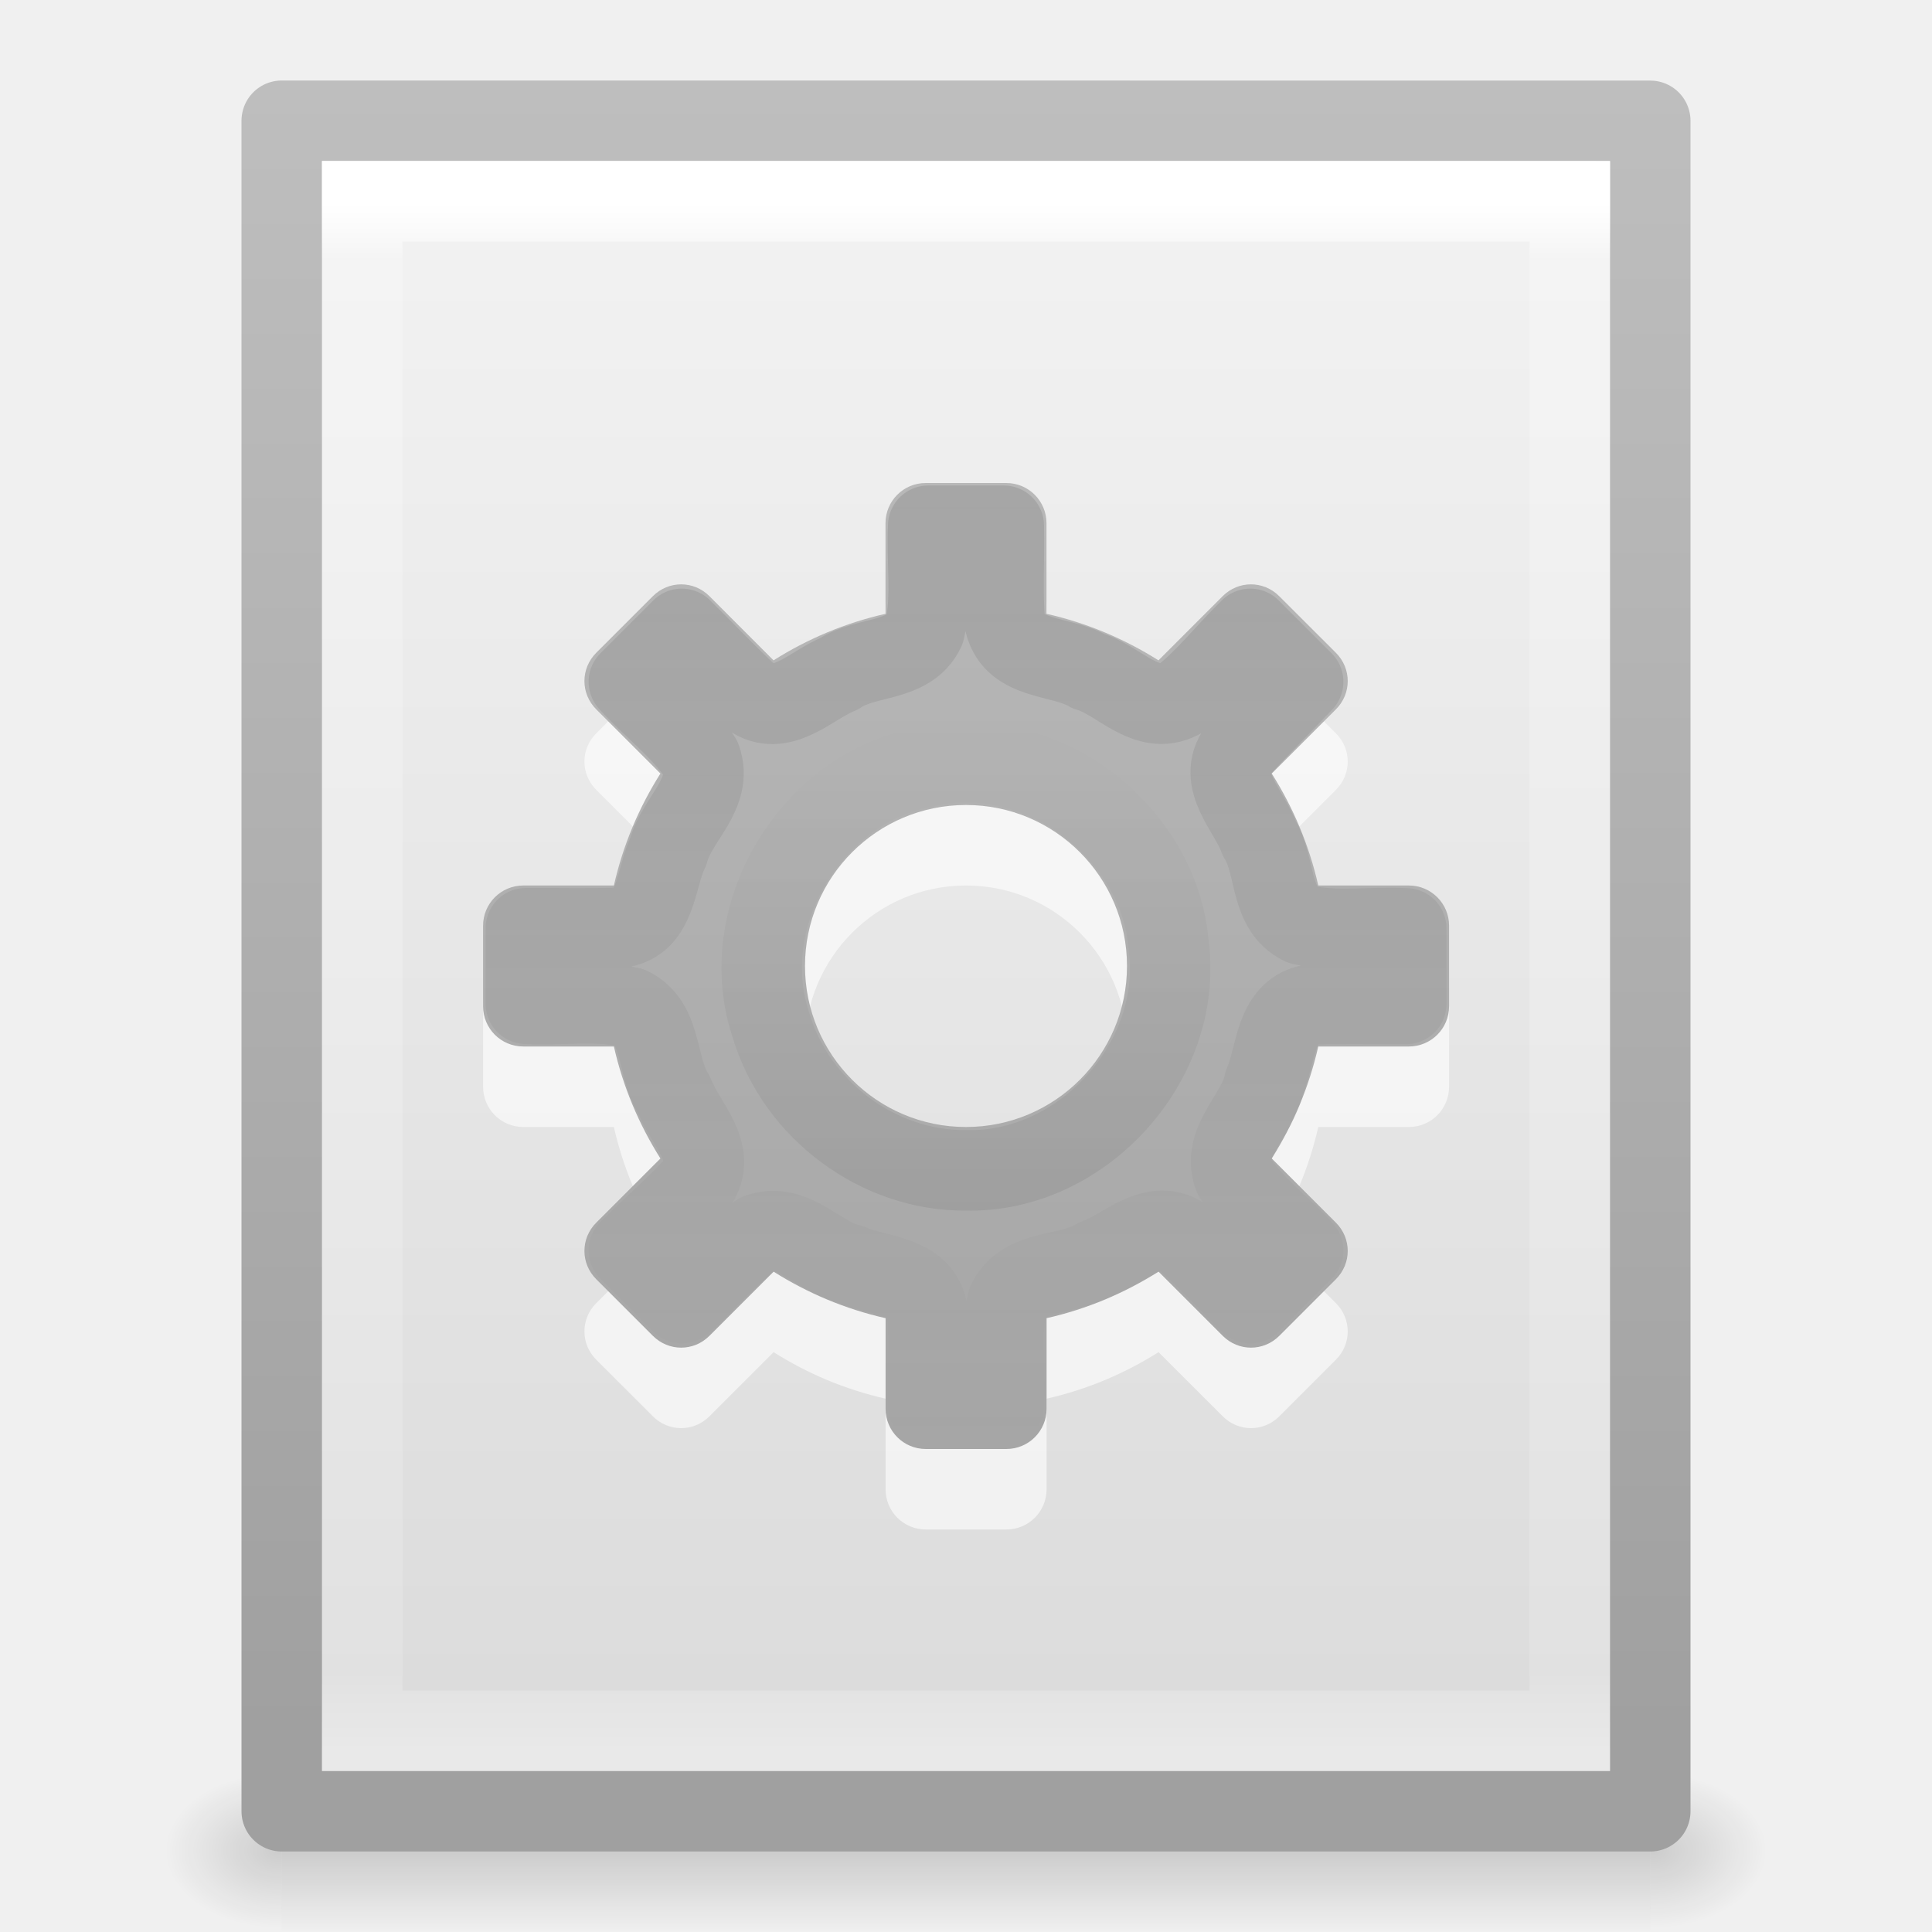
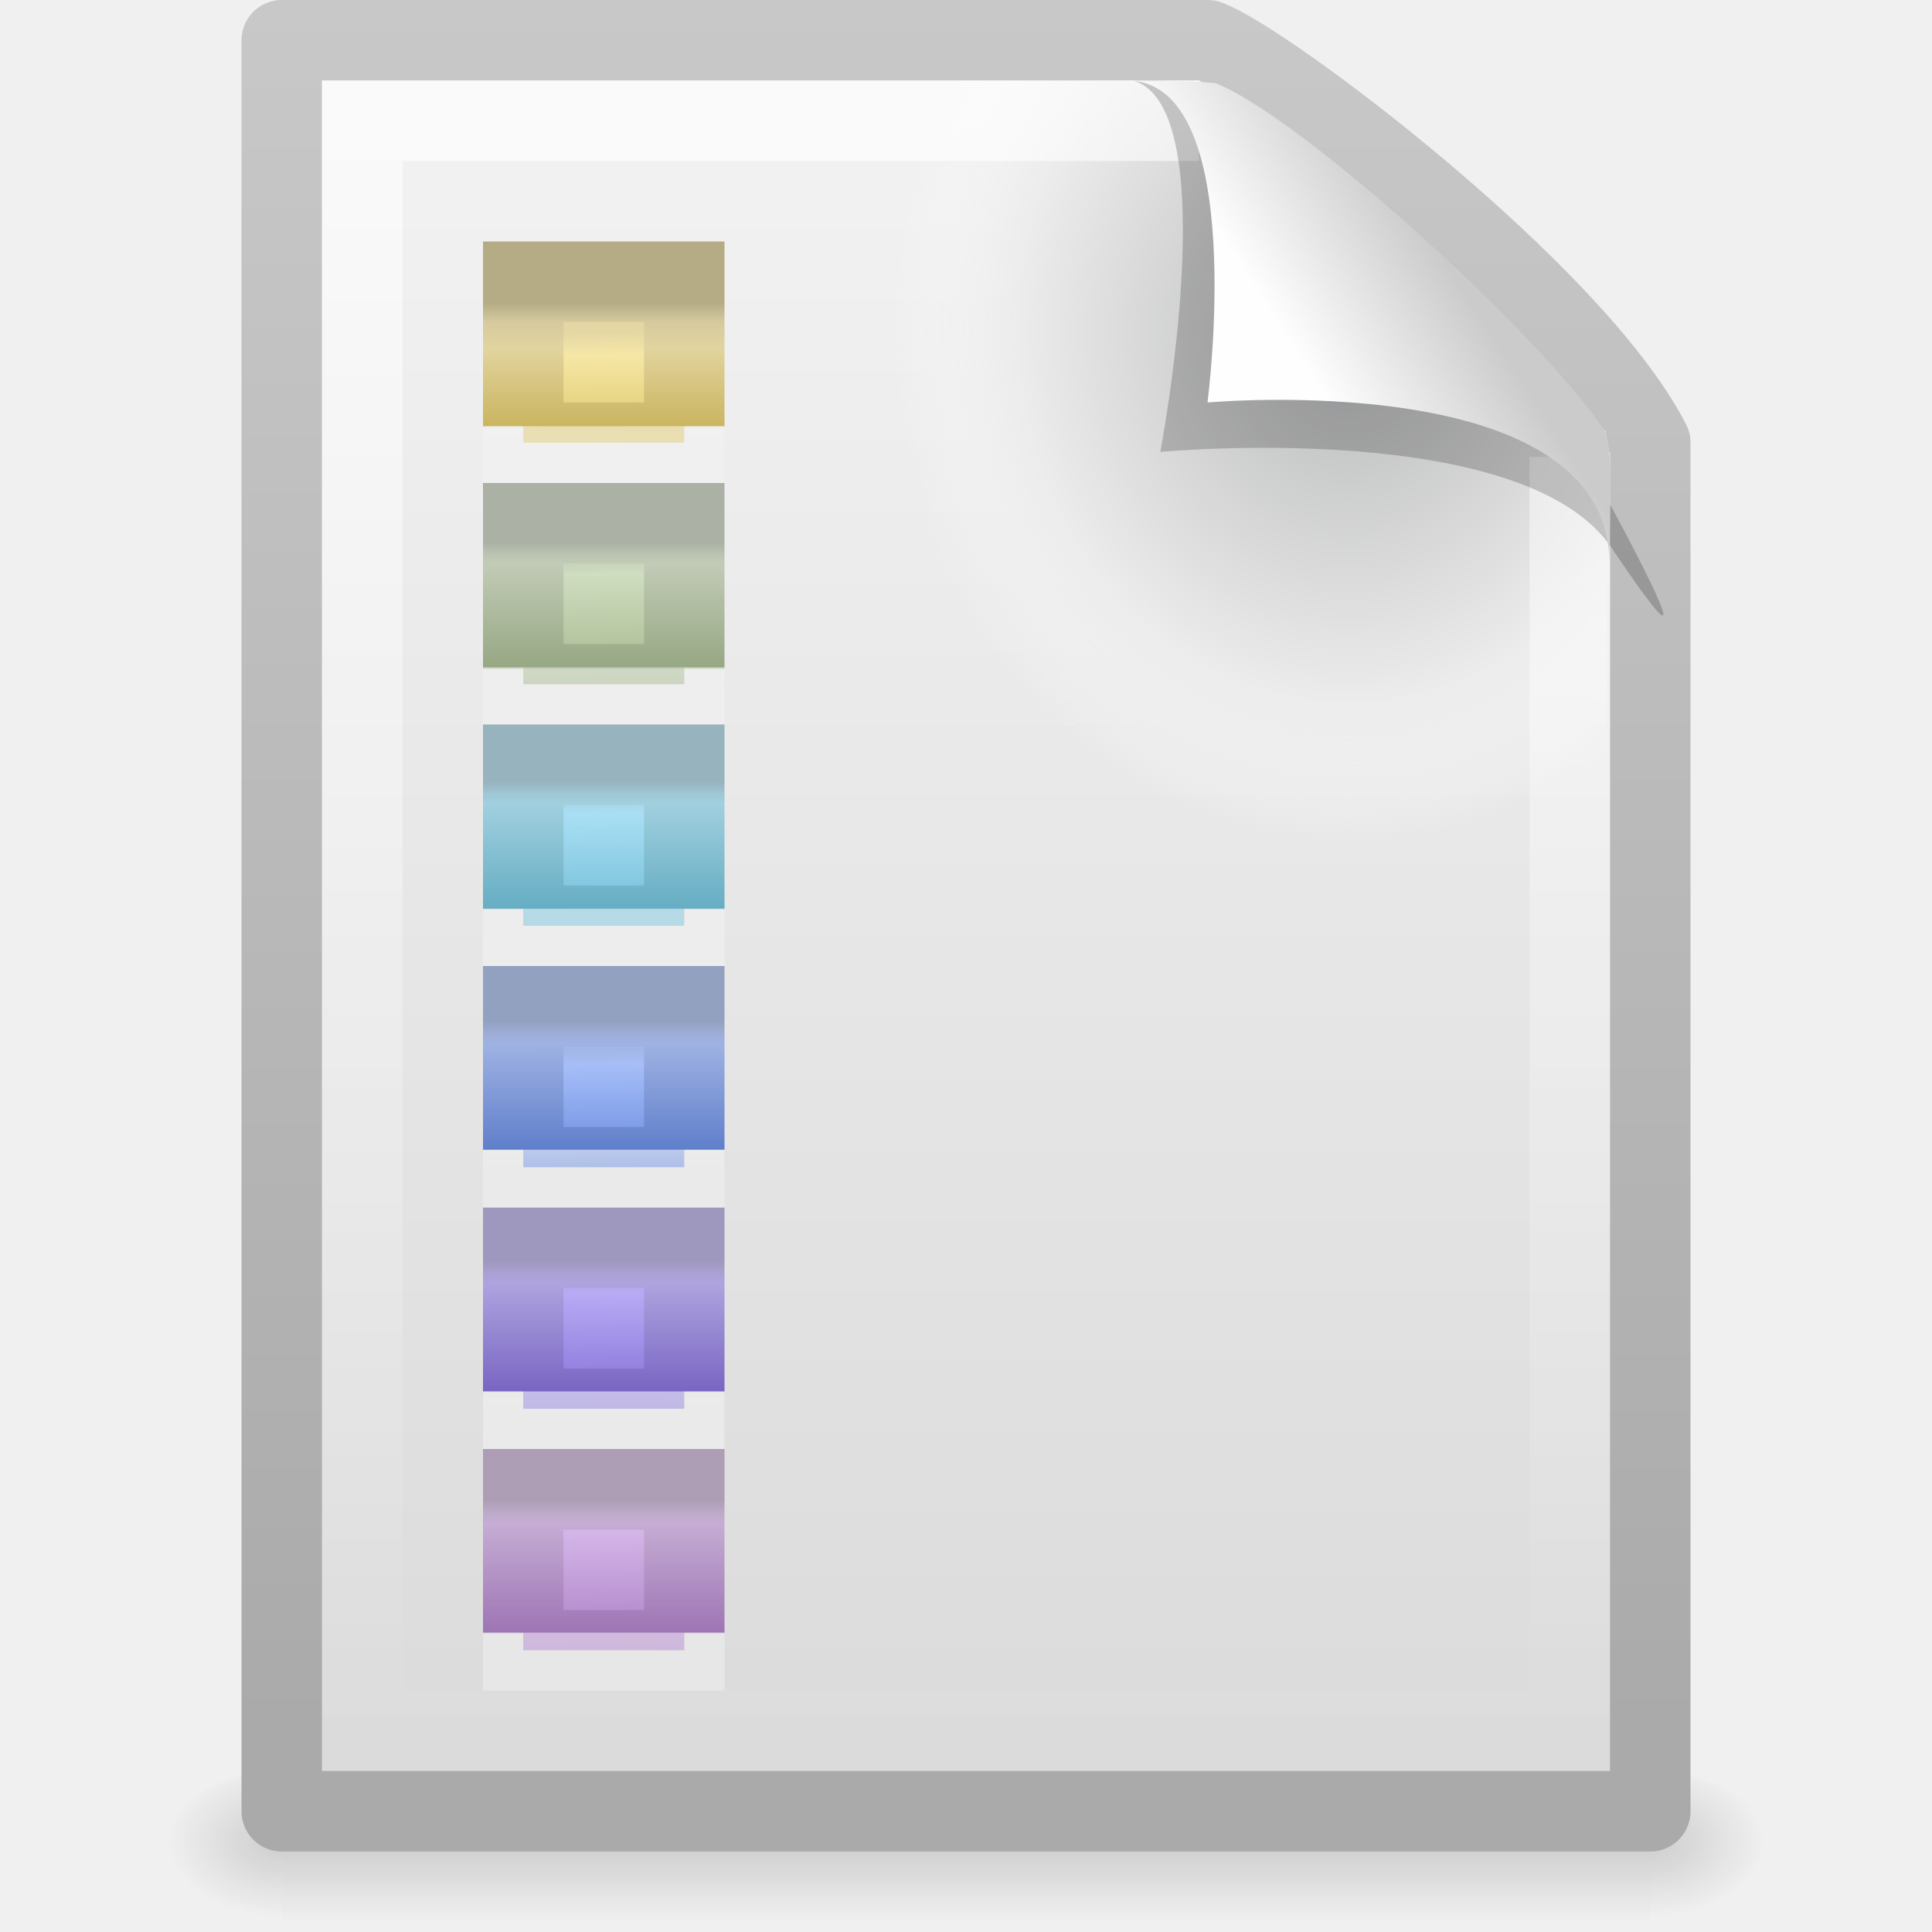
- <svg xmlns="http://www.w3.org/2000/svg" xmlns:xlink="http://www.w3.org/1999/xlink" version="1.1" width="24" height="24" id="svg3828">
-   <defs id="defs3830">
-     <linearGradient x1="24" y1="5.564" x2="24" y2="43" id="linearGradient3119" xlink:href="#linearGradient3977" gradientUnits="userSpaceOnUse" gradientTransform="matrix(0.4054051,0,0,0.5135135,2.269687,7.675681)" />
-     <linearGradient id="linearGradient3977">
-       <stop id="stop3979" style="stop-color:#ffffff;stop-opacity:1" offset="0" />
-       <stop id="stop3981" style="stop-color:#ffffff;stop-opacity:0.235" offset="0.036" />
-       <stop id="stop3983" style="stop-color:#ffffff;stop-opacity:0.157" offset="0.951" />
-       <stop id="stop3985" style="stop-color:#ffffff;stop-opacity:0.392" offset="1" />
+ <svg xmlns="http://www.w3.org/2000/svg" xmlns:xlink="http://www.w3.org/1999/xlink" version="1" width="24" height="24">
+   <defs>
+     <linearGradient id="g">
+       <stop offset="0" stop-opacity="0" />
+       <stop offset=".5" />
+       <stop offset="1" stop-opacity="0" />
    </linearGradient>
-     <linearGradient x1="25.132" y1="0.985" x2="25.132" y2="47.013" id="linearGradient3122" xlink:href="#linearGradient3600-4" gradientUnits="userSpaceOnUse" gradientTransform="matrix(0.4857154,0,0,0.4562967,0.3428289,8.348862)" />
-     <linearGradient id="linearGradient3600-4">
-       <stop id="stop3602-7" style="stop-color:#f4f4f4;stop-opacity:1" offset="0" />
-       <stop id="stop3604-6" style="stop-color:#dbdbdb;stop-opacity:1" offset="1" />
+     <linearGradient id="f">
+       <stop offset="0" />
+       <stop offset="1" stop-opacity="0" />
    </linearGradient>
-     <linearGradient x1="-51.786" y1="50.786" x2="-51.786" y2="2.906" id="linearGradient3124" xlink:href="#linearGradient3104-5" gradientUnits="userSpaceOnUse" gradientTransform="matrix(0.3922136,0,0,0.4270257,29.1993,7.840329)" />
-     <linearGradient id="linearGradient3104-5">
-       <stop id="stop3106-6" style="stop-color:#a0a0a0;stop-opacity:1" offset="0" />
-       <stop id="stop3108-9" style="stop-color:#bebebe;stop-opacity:1" offset="1" />
+     <linearGradient id="e">
+       <stop offset="0" stop-color="#aaa" />
+       <stop offset="1" stop-color="#c8c8c8" />
    </linearGradient>
-     <radialGradient cx="605.714" cy="486.648" r="117.143" fx="605.714" fy="486.648" id="radialGradient3045" xlink:href="#linearGradient5060" gradientUnits="userSpaceOnUse" gradientTransform="matrix(0.01204859,0,0,0.0082353,13.23879,26.98056)" />
-     <linearGradient id="linearGradient5060">
-       <stop id="stop5062" style="stop-color:#000000;stop-opacity:1" offset="0" />
-       <stop id="stop5064" style="stop-color:#000000;stop-opacity:0" offset="1" />
+     <linearGradient id="d">
+       <stop offset="0" stop-color="#f4f4f4" />
+       <stop offset="1" stop-color="#dbdbdb" />
    </linearGradient>
-     <radialGradient cx="605.714" cy="486.648" r="117.143" fx="605.714" fy="486.648" id="radialGradient3048" xlink:href="#linearGradient5060" gradientUnits="userSpaceOnUse" gradientTransform="matrix(-0.01204859,0,0,0.0082353,10.76121,26.98056)" />
-     <linearGradient id="linearGradient5048">
-       <stop id="stop5050" style="stop-color:#000000;stop-opacity:0" offset="0" />
-       <stop id="stop5056" style="stop-color:#000000;stop-opacity:1" offset="0.5" />
-       <stop id="stop5052" style="stop-color:#000000;stop-opacity:0" offset="1" />
+     <radialGradient cx="102" cy="112.305" r="139.559" id="c" gradientUnits="userSpaceOnUse">
+       <stop offset="0" stop-color="#b7b8b9" />
+       <stop offset=".174" stop-color="#ececec" />
+       <stop offset=".239" stop-color="#fafafa" stop-opacity="0" />
+       <stop offset=".301" stop-color="#fff" stop-opacity="0" />
+       <stop offset=".531" stop-color="#fafafa" stop-opacity="0" />
+       <stop offset=".845" stop-color="#ebecec" stop-opacity="0" />
+       <stop offset="1" stop-color="#e1e2e3" stop-opacity="0" />
+     </radialGradient>
+     <linearGradient id="b">
+       <stop offset="0" stop-color="#fff" />
+       <stop offset="1" stop-color="#fff" stop-opacity="0" />
    </linearGradient>
-     <linearGradient x1="302.857" y1="366.648" x2="302.857" y2="609.505" id="linearGradient3826" xlink:href="#linearGradient5048" gradientUnits="userSpaceOnUse" gradientTransform="matrix(0.0352071,0,0,0.0082353,-0.724852,26.98055)" />
-     <linearGradient x1="12.913" y1="14.076" x2="12.913" y2="23.089" id="linearGradient4109" xlink:href="#linearGradient4097" gradientUnits="userSpaceOnUse" gradientTransform="matrix(1,0,0,-1,0,32.00638)" />
-     <linearGradient id="linearGradient4097">
-       <stop id="stop4099" style="stop-color:#000000;stop-opacity:1" offset="0" />
-       <stop id="stop4101" style="stop-color:#000000;stop-opacity:0" offset="1" />
+     <linearGradient id="a">
+       <stop offset="0" stop-color="#fefefe" />
+       <stop offset="1" stop-color="#cbcbcb" />
    </linearGradient>
-     <linearGradient x1="12.913" y1="14.076" x2="12.913" y2="25.963" id="linearGradient4103" xlink:href="#linearGradient4097" gradientUnits="userSpaceOnUse" gradientTransform="translate(0,-8)" />
-     <linearGradient x1="12.098" y1="29.917" x2="12.098" y2="9.984" id="linearGradient4119" xlink:href="#linearGradient3104-5" gradientUnits="userSpaceOnUse" gradientTransform="translate(0,-8)" />
+     <linearGradient x1="32.892" y1="8.059" x2="36.358" y2="5.457" id="A" xlink:href="#a" gradientUnits="userSpaceOnUse" gradientTransform="matrix(.478 0 0 .552 .372 -.076)" />
+     <linearGradient x1="24" y1="2" x2="24" y2="46.017" id="z" xlink:href="#b" gradientUnits="userSpaceOnUse" gradientTransform="matrix(.455 0 0 .465 1.091 .337)" />
+     <radialGradient cx="92.09" cy="102.703" r="139.559" fx="92.09" fy="102.703" id="y" xlink:href="#c" gradientUnits="userSpaceOnUse" gradientTransform="matrix(.17 0 0 -.191 1.106 23.717)" />
+     <linearGradient x1="25.132" y1=".985" x2="25.132" y2="47.013" id="w" xlink:href="#d" gradientUnits="userSpaceOnUse" gradientTransform="matrix(.486 0 0 .478 .343 -.706)" />
+     <linearGradient x1="-51.786" y1="50.786" x2="-51.786" y2="2.906" id="x" xlink:href="#e" gradientUnits="userSpaceOnUse" gradientTransform="matrix(.392 0 0 .447 29.199 -1.239)" />
+     <radialGradient cx="605.714" cy="486.648" r="117.143" fx="605.714" fy="486.648" id="v" xlink:href="#f" gradientUnits="userSpaceOnUse" gradientTransform="matrix(.012 0 0 .008 13.239 18.981)" />
+     <radialGradient cx="605.714" cy="486.648" r="117.143" fx="605.714" fy="486.648" id="u" xlink:href="#f" gradientUnits="userSpaceOnUse" gradientTransform="matrix(-.012 0 0 .008 10.761 18.981)" />
+     <linearGradient x1="302.857" y1="366.648" x2="302.857" y2="609.505" id="t" xlink:href="#g" gradientUnits="userSpaceOnUse" gradientTransform="matrix(.035 0 0 .008 -.725 18.981)" />
+     <linearGradient x1="-125.599" y1="77.09" x2="-125.47" y2="83.734" id="L" xlink:href="#h" gradientUnits="userSpaceOnUse" gradientTransform="matrix(.301 0 0 .223 45.306 -4.145)" />
+     <linearGradient id="h">
+       <stop offset="0" stop-color="#a3b7e6" />
+       <stop offset=".121" stop-color="#a6bef8" />
+       <stop offset="1" stop-color="#6588dd" />
+     </linearGradient>
+     <linearGradient x1="-122.152" y1="75.477" x2="-122.151" y2="83.734" id="M" xlink:href="#i" gradientUnits="userSpaceOnUse" gradientTransform="matrix(.301 0 0 .223 45.306 -4.145)" />
+     <linearGradient id="i">
+       <stop offset="0" stop-color="#93a1c1" />
+       <stop offset=".084" stop-color="#9dadd7" />
+       <stop offset=".149" stop-color="#9fb2e3" />
+       <stop offset=".864" stop-color="#607fcb" />
+       <stop offset=".871" stop-color="#f2f2f2" stop-opacity=".569" />
+       <stop offset="1" stop-color="#f2f2f2" stop-opacity=".509" />
+     </linearGradient>
+     <linearGradient x1="-125.599" y1="76.398" x2="-125.471" y2="83.957" id="J" xlink:href="#j" gradientUnits="userSpaceOnUse" gradientTransform="matrix(.301 0 0 .223 45.306 1.806)" />
+     <linearGradient id="j">
+       <stop offset="0" stop-color="#c9b1d6" />
+       <stop offset=".121" stop-color="#d4b5e7" />
+       <stop offset="1" stop-color="#a97cc4" />
+     </linearGradient>
+     <linearGradient x1="-122.152" y1="75.477" x2="-122.152" y2="83.957" id="K" xlink:href="#k" gradientUnits="userSpaceOnUse" gradientTransform="matrix(.301 0 0 .223 45.306 1.806)" />
+     <linearGradient id="k">
+       <stop offset="0" stop-color="#ad9eb6" />
+       <stop offset=".084" stop-color="#bdaaca" />
+       <stop offset=".149" stop-color="#c6add4" />
+       <stop offset=".866" stop-color="#9e75b5" />
+       <stop offset=".876" stop-color="#f2f2f2" stop-opacity=".5" />
+       <stop offset="1" stop-color="#f2f2f2" stop-opacity=".5" />
+     </linearGradient>
+     <linearGradient x1="-125.599" y1="76.398" x2="-125.471" y2="83.845" id="H" xlink:href="#l" gradientUnits="userSpaceOnUse" gradientTransform="matrix(.301 0 0 .223 45.306 -1.17)" />
+     <linearGradient id="l">
+       <stop offset="0" stop-color="#b4a9e1" />
+       <stop offset=".121" stop-color="#b8aaf4" />
+       <stop offset="1" stop-color="#806cd5" />
+     </linearGradient>
+     <linearGradient x1="-122.152" y1="75.477" x2="-122.152" y2="83.845" id="I" xlink:href="#m" gradientUnits="userSpaceOnUse" gradientTransform="matrix(.301 0 0 .223 45.306 -1.17)" />
+     <linearGradient id="m">
+       <stop offset="0" stop-color="#9e98be" />
+       <stop offset=".084" stop-color="#aba1d3" />
+       <stop offset=".149" stop-color="#afa3df" />
+       <stop offset=".866" stop-color="#7966c3" />
+       <stop offset=".876" stop-color="#f2f2f2" stop-opacity=".569" />
+       <stop offset="1" stop-color="#f2f2f2" stop-opacity=".56" />
+     </linearGradient>
+     <linearGradient x1="-125.599" y1="76.398" x2="-125.471" y2="83.622" id="F" xlink:href="#n" gradientUnits="userSpaceOnUse" gradientTransform="matrix(.301 0 0 .223 45.306 -7.12)" />
+     <linearGradient id="n">
+       <stop offset="0" stop-color="#a7d3e1" />
+       <stop offset=".121" stop-color="#a9dff4" />
+       <stop offset="1" stop-color="#6cbad5" />
+     </linearGradient>
+     <linearGradient x1="-122.152" y1="75.477" x2="-122.152" y2="83.622" id="G" xlink:href="#o" gradientUnits="userSpaceOnUse" gradientTransform="matrix(.301 0 0 .223 45.306 -7.12)" />
+     <linearGradient id="o">
+       <stop offset="0" stop-color="#97b3be" />
+       <stop offset=".084" stop-color="#a0c7d4" />
+       <stop offset=".149" stop-color="#a1d0df" />
+       <stop offset=".865" stop-color="#66adc3" />
+       <stop offset=".874" stop-color="#f2f2f2" stop-opacity=".517" />
+       <stop offset="1" stop-color="#f2f2f2" stop-opacity=".543" />
+     </linearGradient>
+     <linearGradient x1="-125.599" y1="77.09" x2="-125.47" y2="83.399" id="D" xlink:href="#p" gradientUnits="userSpaceOnUse" gradientTransform="matrix(.301 0 0 .223 45.306 -13.07)" />
+     <linearGradient id="p">
+       <stop offset="0" stop-color="#e4d7a4" />
+       <stop offset=".204" stop-color="#f6e7a6" />
+       <stop offset="1" stop-color="#dbc465" />
+     </linearGradient>
+     <linearGradient x1="-122.152" y1="75.477" x2="-122.151" y2="83.399" id="E" xlink:href="#q" gradientUnits="userSpaceOnUse" gradientTransform="matrix(.301 0 0 .223 45.306 -13.07)" />
+     <linearGradient id="q">
+       <stop offset="0" stop-color="#b5ac86" />
+       <stop offset=".139" stop-color="#d6ca9e" />
+       <stop offset=".313" stop-color="#e2d49f" />
+       <stop offset=".863" stop-color="#cab560" />
+       <stop offset=".875" stop-color="#f2f2f2" stop-opacity=".483" />
+       <stop offset="1" stop-color="#f2f2f2" stop-opacity=".578" />
+     </linearGradient>
+     <linearGradient id="r">
+       <stop offset="0" stop-color="#c5cfb9" />
+       <stop offset=".121" stop-color="#cfddc0" />
+       <stop offset="1" stop-color="#a3b68a" />
+     </linearGradient>
+     <linearGradient id="s">
+       <stop offset="0" stop-color="#abb1a5" />
+       <stop offset=".084" stop-color="#bac4b0" />
+       <stop offset=".149" stop-color="#c2cbb6" />
+       <stop offset=".862" stop-color="#97a884" />
+       <stop offset=".883" stop-color="#f2f2f2" stop-opacity=".526" />
+       <stop offset="1" stop-color="#f2f2f2" stop-opacity=".509" />
+     </linearGradient>
+     <linearGradient x1="-125.599" y1="76.398" x2="-125.471" y2="83.51" id="B" xlink:href="#r" gradientUnits="userSpaceOnUse" gradientTransform="matrix(.301 0 0 .223 45.306 -10.095)" />
+     <linearGradient x1="-122.152" y1="75.477" x2="-122.152" y2="83.51" id="C" xlink:href="#s" gradientUnits="userSpaceOnUse" gradientTransform="matrix(.301 0 0 .223 45.306 -10.095)" />
  </defs>
-   <g transform="translate(0,-8)" id="layer1">
-     <rect width="17" height="2" x="3.5" y="30" id="rect2879" style="opacity:0.15;fill:url(#linearGradient3826);fill-opacity:1;fill-rule:nonzero;stroke:none;stroke-width:1;marker:none;visibility:visible;display:inline;overflow:visible" />
-     <path d="m 3.5,30 c 0,0 0,2 0,2 C 2.88,32.004 2,31.552 2,31 2,30.448 2.692,30 3.5,30 z" id="path2881" style="opacity:0.15;fill:url(#radialGradient3048);fill-opacity:1;fill-rule:nonzero;stroke:none;stroke-width:1;marker:none;visibility:visible;display:inline;overflow:visible" />
-     <path d="m 20.5,30 c 0,0 0,2 0,2 0.62,0.004 1.5,-0.448 1.5,-1 0,-0.552 -0.692,-1 -1.5,-1 z" id="path2883" style="opacity:0.15;fill:url(#radialGradient3045);fill-opacity:1;fill-rule:nonzero;stroke:none;stroke-width:1;marker:none;visibility:visible;display:inline;overflow:visible" />
-     <path d="m 3.5,9.5 c 3.896,0 17,0.001 17,0.001 l 2.1e-5,20.999 c 0,0 -11.333,0 -17,0 0,-7 0,-14 0,-21 z" id="path4160-3" style="fill:url(#linearGradient3122);fill-opacity:1;stroke:url(#linearGradient3124);stroke-width:1;stroke-linecap:butt;stroke-linejoin:round;stroke-miterlimit:4;stroke-opacity:1;stroke-dasharray:none;stroke-dashoffset:0;display:inline" />
-     <path d="m 19.5,29.5 -15,0 0,-19 L 19.5,10.5 z" id="rect6741-1" style="fill:none;stroke:url(#linearGradient3119);stroke-width:1;stroke-linecap:round;stroke-linejoin:miter;stroke-miterlimit:4;stroke-opacity:1;stroke-dasharray:none;stroke-dashoffset:0" />
-   </g>
-   <path d="m 11.5,7 c -0.277,0 -0.5,0.223 -0.5,0.5 l 0,1.125 C 10.497,8.739 10.033,8.936 9.609,9.203 L 8.813,8.406 c -0.196,-0.196 -0.507,-0.196 -0.703,0 l -0.703,0.703 c -0.196,0.196 -0.196,0.507 0,0.703 l 0.797,0.797 c -0.267,0.423 -0.464,0.888 -0.578,1.391 l -1.125,0 c -0.277,0 -0.5,0.223 -0.5,0.5 l 0,1 c 0,0.277 0.223,0.5 0.5,0.5 l 1.125,0 c 0.114,0.503 0.311,0.967 0.578,1.391 l -0.797,0.797 c -0.196,0.196 -0.196,0.507 0,0.703 l 0.703,0.703 c 0.196,0.196 0.507,0.196 0.703,0 l 0.797,-0.797 c 0.423,0.267 0.888,0.464 1.391,0.578 l 0,1.125 c 0,0.277 0.223,0.5 0.5,0.5 l 1,0 c 0.277,0 0.5,-0.223 0.5,-0.5 l 0,-1.125 c 0.503,-0.114 0.967,-0.311 1.391,-0.578 l 0.797,0.797 c 0.196,0.196 0.507,0.196 0.703,0 l 0.703,-0.703 c 0.196,-0.196 0.196,-0.507 0,-0.703 l -0.797,-0.797 c 0.267,-0.423 0.464,-0.888 0.578,-1.391 l 1.125,0 c 0.277,0 0.5,-0.223 0.5,-0.5 l 0,-1 c 0,-0.277 -0.223,-0.5 -0.5,-0.5 l -1.125,0 c -0.114,-0.503 -0.311,-0.967 -0.578,-1.391 l 0.797,-0.797 c 0.196,-0.196 0.196,-0.507 0,-0.703 L 15.891,8.406 c -0.196,-0.196 -0.507,-0.196 -0.703,0 L 14.391,9.203 C 13.967,8.936 13.503,8.739 13,8.625 l 0,-1.125 c 0,-0.277 -0.223,-0.5 -0.5,-0.5 l -1,0 z m 0.5,4 c 1.104,-10e-7 2,0.896 2,2 0,1.104 -0.896,2 -2,2 -1.104,1e-6 -2,-0.896 -2,-2 10e-7,-1.104 0.896,-2 2,-2 z" id="path3576" style="opacity:0.6;fill:#ffffff;fill-opacity:1;fill-rule:nonzero;stroke:none;stroke-width:1.7;marker:none;visibility:visible;display:inline;overflow:visible;enable-background:accumulate" />
-   <path d="m 11.5,6 c -0.277,0 -0.5,0.223 -0.5,0.5 l 0,1.125 c -0.503,0.114 -0.967,0.311 -1.391,0.578 L 8.813,7.406 c -0.196,-0.196 -0.507,-0.196 -0.703,0 l -0.703,0.703 c -0.196,0.196 -0.196,0.507 0,0.703 l 0.797,0.797 c -0.267,0.423 -0.464,0.888 -0.578,1.391 l -1.125,0 c -0.277,0 -0.5,0.223 -0.5,0.5 l 0,1 c 0,0.277 0.223,0.5 0.5,0.5 l 1.125,0 c 0.114,0.503 0.311,0.967 0.578,1.391 l -0.797,0.797 c -0.196,0.196 -0.196,0.507 0,0.703 l 0.703,0.703 c 0.196,0.196 0.507,0.196 0.703,0 l 0.797,-0.797 c 0.423,0.267 0.888,0.464 1.391,0.578 l 0,1.125 c 0,0.277 0.223,0.5 0.5,0.5 l 1,0 c 0.277,0 0.5,-0.223 0.5,-0.5 l 0,-1.125 c 0.503,-0.114 0.967,-0.311 1.391,-0.578 l 0.797,0.797 c 0.196,0.196 0.507,0.196 0.703,0 l 0.703,-0.703 c 0.196,-0.196 0.196,-0.507 0,-0.703 l -0.797,-0.797 c 0.267,-0.423 0.464,-0.888 0.578,-1.391 l 1.125,0 c 0.277,0 0.5,-0.223 0.5,-0.5 l 0,-1 c 0,-0.277 -0.223,-0.5 -0.5,-0.5 l -1.125,0 c -0.114,-0.503 -0.311,-0.967 -0.578,-1.391 l 0.797,-0.797 c 0.196,-0.196 0.196,-0.507 0,-0.703 L 15.891,7.406 c -0.196,-0.196 -0.507,-0.196 -0.703,0 L 14.391,8.203 C 13.967,7.936 13.503,7.739 13,7.625 l 0,-1.125 c 0,-0.277 -0.223,-0.5 -0.5,-0.5 l -1,0 z m 0.5,4 c 1.104,-1e-6 2,0.896 2,2 0,1.104 -0.896,2 -2,2 -1.104,0 -2,-0.896 -2,-2 10e-7,-1.104 0.896,-2 2,-2 z" id="rect3557" style="fill:url(#linearGradient4119);fill-opacity:1;fill-rule:nonzero;stroke:none;stroke-width:1.7;marker:none;visibility:visible;display:inline;overflow:visible;enable-background:accumulate" />
-   <path d="m 11.531,6.531 c -0.024,0.431 0.051,0.876 -0.045,1.297 C 11.291,8.233 10.755,8.144 10.423,8.37 10.076,8.507 9.704,8.93 9.316,8.649 9.023,8.381 8.753,8.09 8.469,7.812 8.25,8.031 8.031,8.25 7.812,8.469 c 0.292,0.323 0.658,0.59 0.895,0.955 0.157,0.436 -0.304,0.757 -0.404,1.151 -0.165,0.332 -0.138,0.89 -0.611,0.951 -0.386,0.013 -0.774,0.002 -1.16,0.005 0,0.312 0,0.625 0,0.938 0.431,0.024 0.876,-0.051 1.297,0.045 0.411,0.201 0.319,0.748 0.545,1.087 0.13,0.353 0.557,0.724 0.276,1.114 C 8.384,15 8.089,15.257 7.812,15.531 8.031,15.75 8.25,15.969 8.469,16.188 c 0.323,-0.281 0.594,-0.633 0.955,-0.863 0.428,-0.156 0.745,0.295 1.138,0.381 0.34,0.153 0.901,0.127 0.964,0.604 0.013,0.386 0.002,0.774 0.005,1.16 0.312,0 0.625,0 0.938,0 0.024,-0.431 -0.051,-0.876 0.045,-1.297 0.202,-0.414 0.752,-0.319 1.1,-0.532 0.352,-0.119 0.718,-0.537 1.102,-0.257 0.282,0.257 0.542,0.538 0.816,0.805 0.219,-0.219 0.438,-0.438 0.656,-0.656 -0.281,-0.313 -0.638,-0.569 -0.863,-0.924 -0.155,-0.431 0.3,-0.752 0.378,-1.151 0.154,-0.345 0.123,-0.917 0.606,-0.982 0.386,-0.013 0.774,-0.002 1.16,-0.005 0,-0.312 0,-0.625 0,-0.938 -0.431,-0.024 -0.876,0.051 -1.297,-0.045 -0.409,-0.197 -0.316,-0.736 -0.53,-1.076 C 15.517,10.063 15.104,9.697 15.383,9.316 15.642,9.026 15.921,8.752 16.188,8.469 15.969,8.25 15.75,8.031 15.531,7.812 15.235,8.098 14.981,8.435 14.655,8.685 14.236,8.899 13.899,8.445 13.522,8.338 13.182,8.137 12.603,8.212 12.484,7.743 12.449,7.341 12.479,6.935 12.469,6.531 c -0.312,0 -0.625,0 -0.938,0 z" id="path4107" style="opacity:0.1;fill:none;stroke:url(#linearGradient4103);stroke-width:1;stroke-linejoin:round;stroke-miterlimit:4;stroke-opacity:1;stroke-dasharray:none;marker:none;visibility:visible;display:inline;overflow:visible;enable-background:accumulate" />
-   <path d="m 12,14.538 c 1.443,0.037 2.705,-1.355 2.518,-2.788 C 14.406,10.313 12.9,9.194 11.493,9.527 10.077,9.783 9.11,11.387 9.584,12.755 9.897,13.789 10.916,14.551 12,14.538 z" id="path4094" style="opacity:0.1;fill:none;stroke:url(#linearGradient4109);stroke-width:1;stroke-linejoin:round;stroke-miterlimit:4;stroke-opacity:1;stroke-dasharray:none;marker:none;visibility:visible;display:inline;overflow:visible;enable-background:accumulate" />
+   <rect width="17" height="2" x="3.5" y="22" opacity=".15" fill="url(#t)" overflow="visible" />
+   <path d="M3.5 22v2c-.62.004-1.5-.448-1.5-1s.692-1 1.5-1z" opacity=".15" fill="url(#u)" overflow="visible" />
+   <path d="M20.5 22v2c.62.004 1.5-.448 1.5-1s-.692-1-1.5-1z" opacity=".15" fill="url(#v)" overflow="visible" />
+   <path d="M3.5.5h11.5c.683.237 4.541 3.128 5.5 5v17h-17v-22z" fill="url(#w)" stroke="url(#x)" stroke-linejoin="round" />
+   <path d="M4.17 22c-.094 0-.17-.086-.17-.191v-20.598c0-.105.076-.191.17-.191 3.521.053 7.424-.079 10.941.013l4.839 4.327.05 16.448c0 .105-.076.191-.17.191h-15.66z" fill="url(#y)" />
+   <path d="M19.5 5.677v15.823h-15v-20h10.394" opacity=".6" stroke="url(#z)" fill="none" />
+   <path d="M14.075 1c1.156.329.339 4.614.339 4.614s4.515-.428 5.608 1.195c1.489 2.212-.068-.635-.173-.822-.756-1.34-3.866-4.547-5.045-4.941-.088-.029-.284-.046-.728-.046z" opacity=".2" fill-rule="evenodd" />
+   <path d="M14 1c1.526 0 1 4 1 4s4.992-.453 4.992 2c0-.598.056-1.478-.064-1.656-.839-1.243-3.744-3.862-4.798-4.298-.086-.036-.686-.046-1.13-.046z" fill="url(#A)" fill-rule="evenodd" />
+   <rect width="2" height="2" rx="0" ry="0" x="6.5" y="6.5" fill="url(#B)" stroke="url(#C)" />
+   <rect width="2" height="2" rx="0" ry="0" x="6.5" y="3.5" fill="url(#D)" stroke="url(#E)" />
+   <rect width="2" height="2" rx="0" ry="0" x="6.5" y="9.5" fill="url(#F)" stroke="url(#G)" />
+   <rect width="2" height="2" rx="0" ry="0" x="6.5" y="15.5" fill="url(#H)" stroke="url(#I)" />
+   <rect width="2" height="2" rx="0" ry="0" x="6.5" y="18.5" fill="url(#J)" stroke="url(#K)" />
+   <rect width="2" height="2" rx="0" ry="0" x="6.5" y="12.5" fill="url(#L)" stroke="url(#M)" />
</svg>
